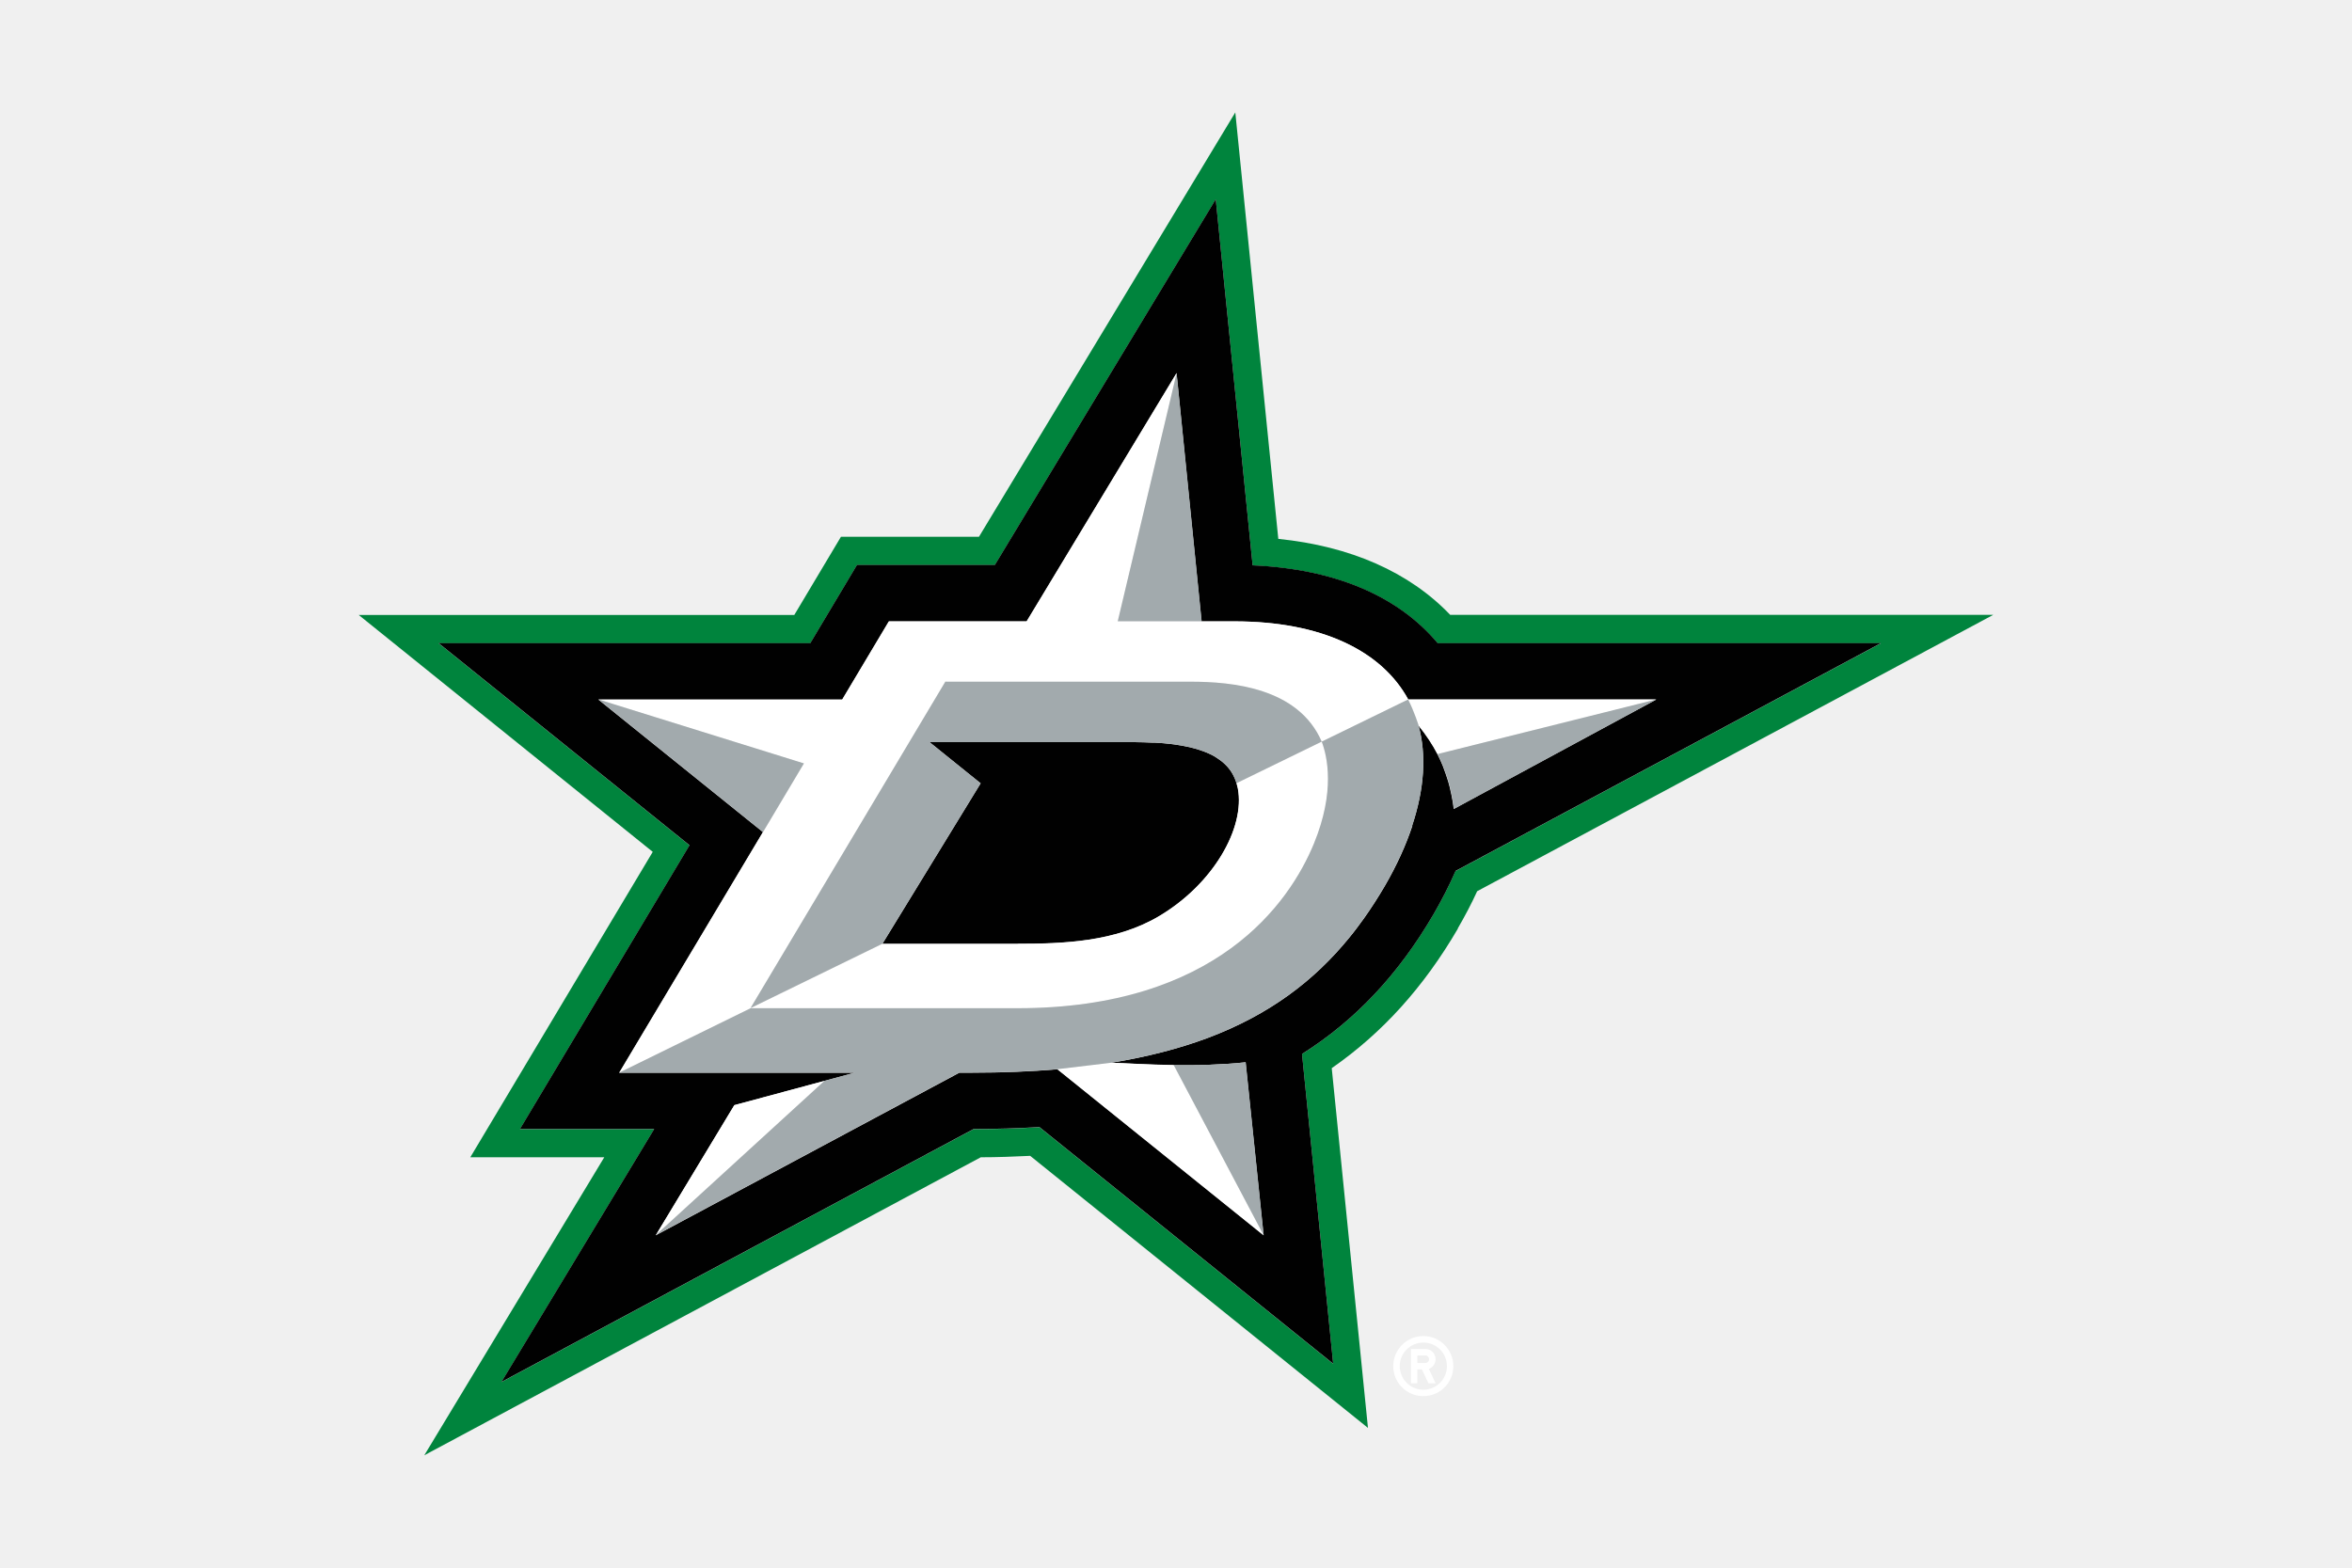
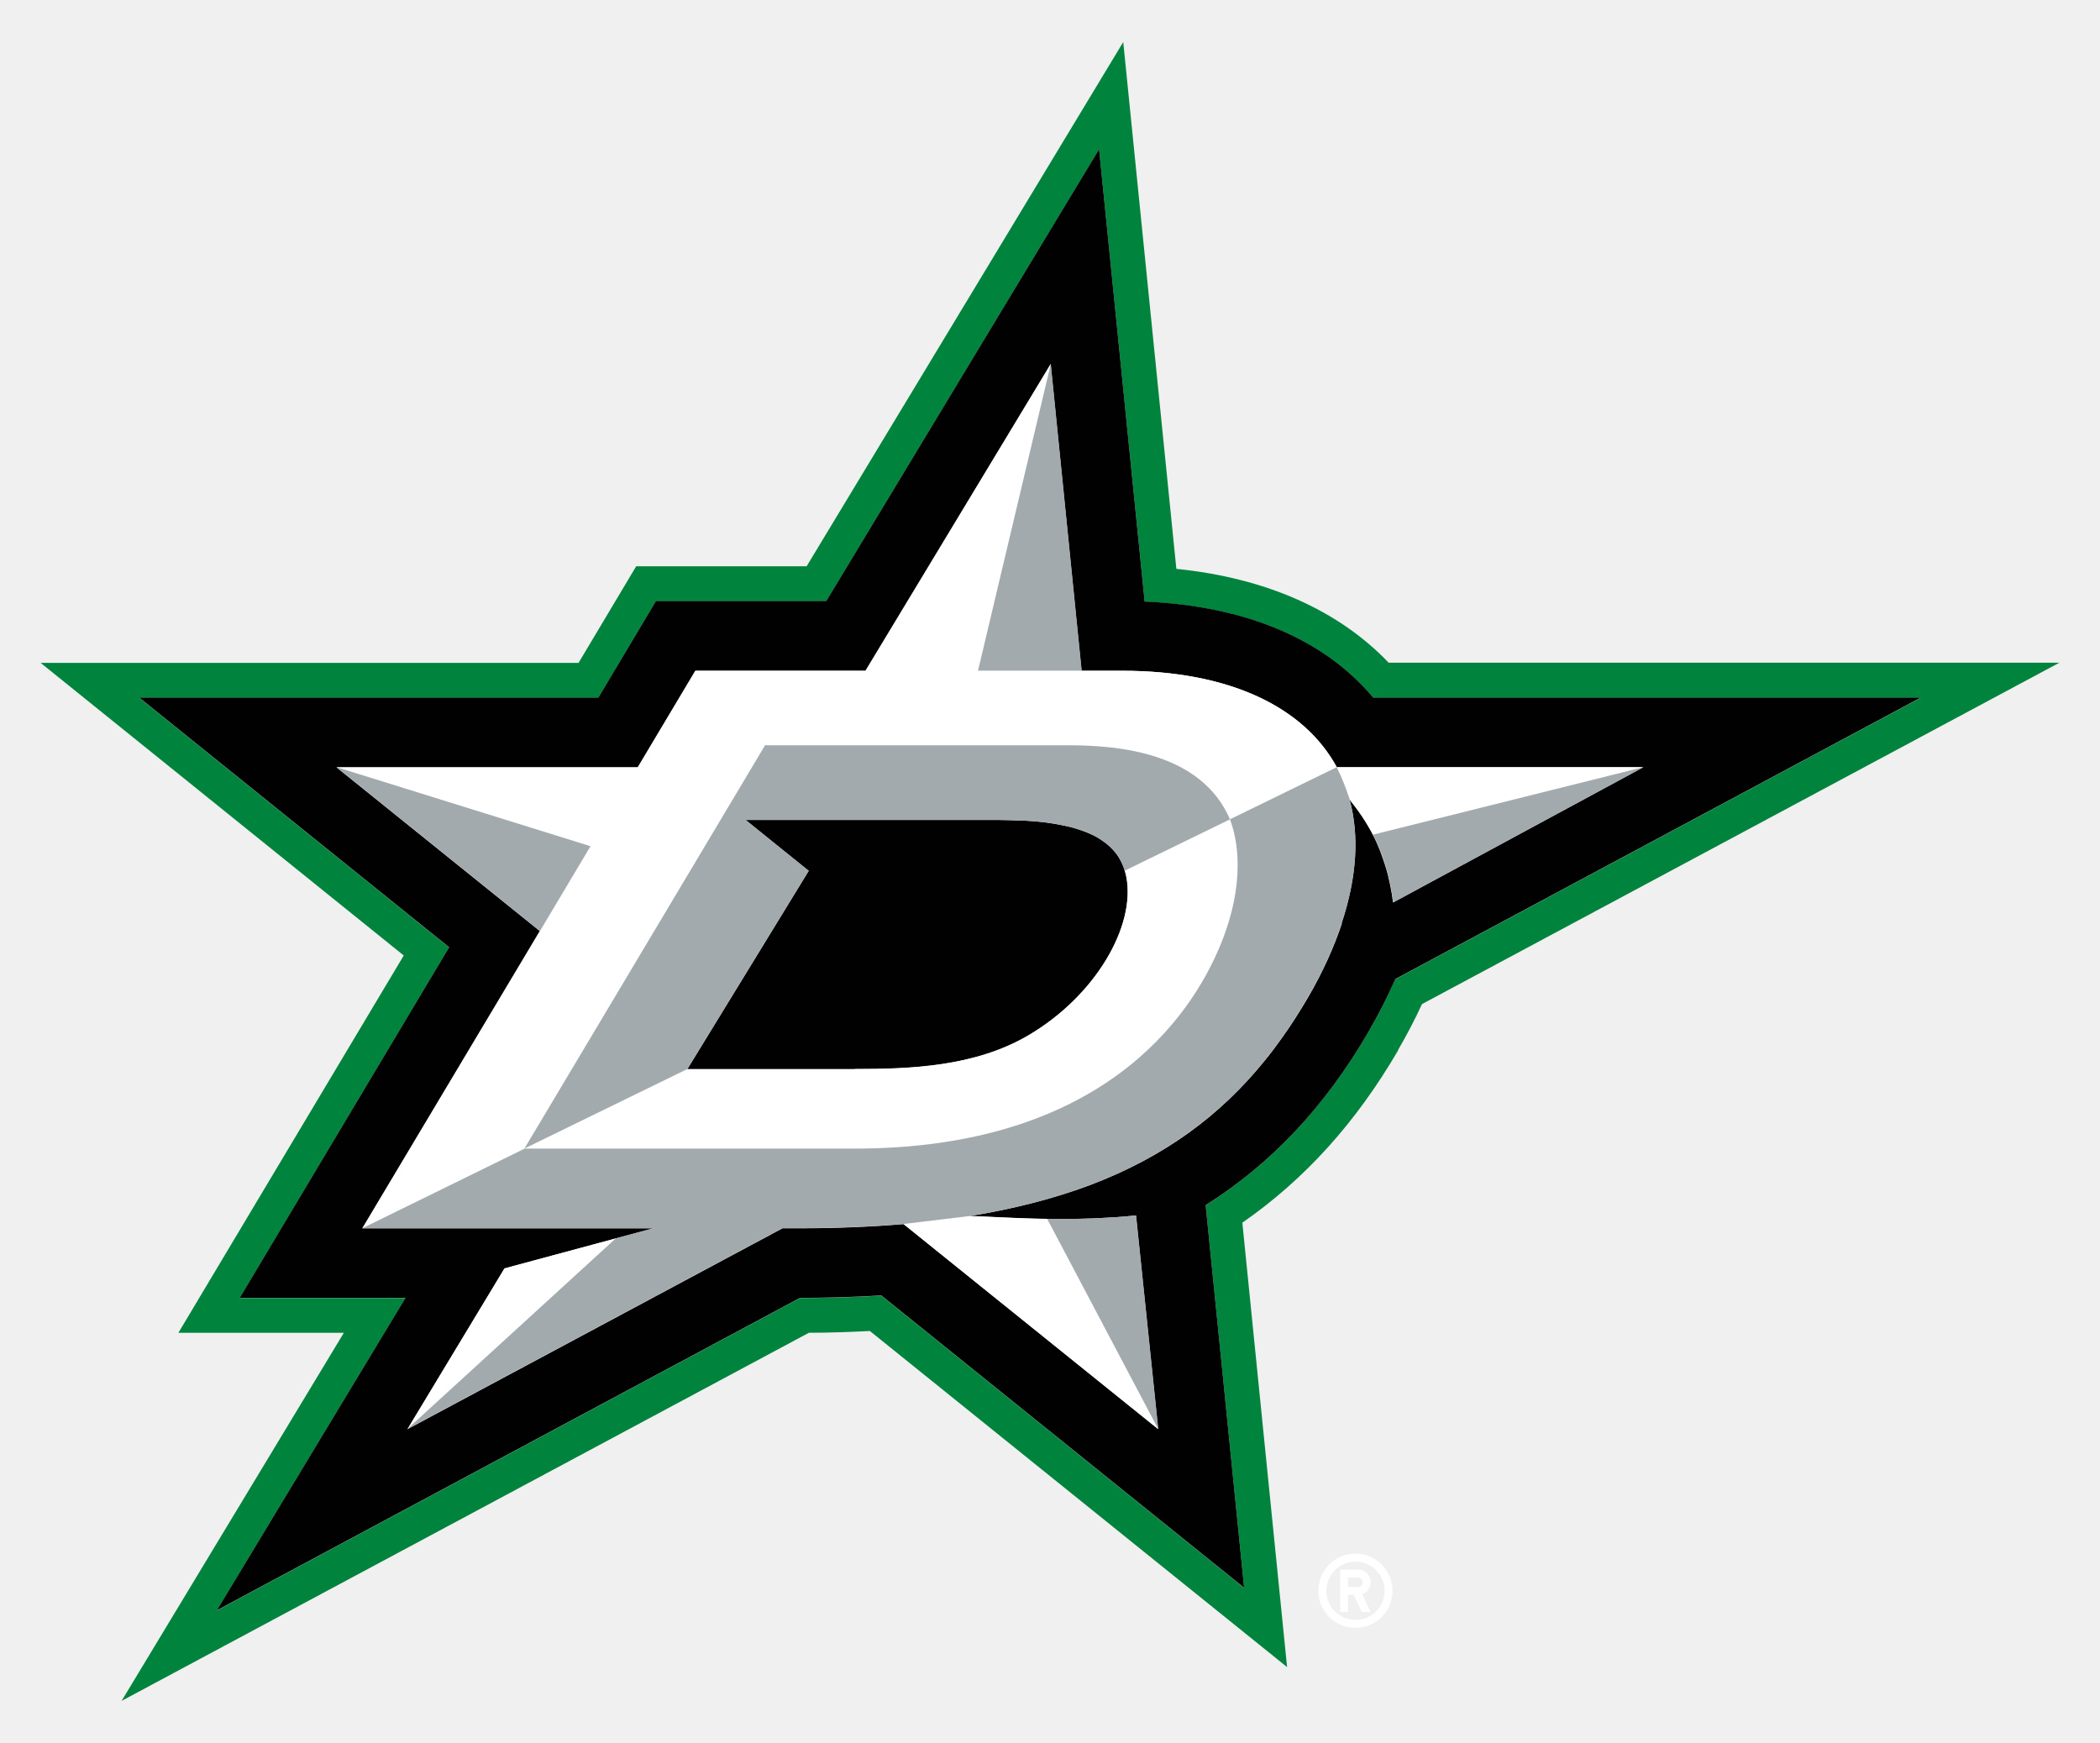
- <svg xmlns="http://www.w3.org/2000/svg" viewBox="0 0 960 640">
+ <svg xmlns="http://www.w3.org/2000/svg" viewBox="133 32 694 576">
  <path fill="#00843d" d="M595.004 379.045c2.925-5.054 5.585-10.107 7.926-15.214l210.645-112.823H591.919c-16.597-17.394-40.64-28.033-70.162-31.011L504.203 45.895 399.572 219.146H343.24l-19.043 31.916H146.425l120.004 96.705-74.471 124.685h54.683l-73.46 121.653 227.135-121.653c6.809 0 13.565-.266 20.161-.585l137.877 111.067-14.788-146.866c20.586-14.309 37.501-32.98 51.491-56.97m-63.619 51.225 12.713 126.44-119.898-96.599c-8.67.532-17.713.798-26.862.798L204.672 564.21l62.342-103.248h-54.789l69.204-115.855-102.397-82.503H330.74l19.043-31.915h56.278l90.163-149.314 15.054 149.473c33.245 1.436 59.257 12.341 75.534 31.756h180.91l-173.676 93.035c-2.553 5.852-5.532 11.809-8.989 17.661-14.363 24.575-31.916 43.299-53.672 57.023" />
  <path fill="#010101" d="M415.424 385.268c18.351 0 39.629-.745 57.289-11.064 22.394-13.086 35.586-36.172 32.501-52.396a24 24 0 0 0-.532-2.074c-.426-1.489-1.064-2.872-1.809-4.149 0 0-.053-.107-.106-.16a16.3 16.3 0 0 0-2.713-3.351l-.213-.213c-1.01-.957-2.234-1.861-3.51-2.659a1.7 1.7 0 0 1-.373-.266c-1.33-.798-2.766-1.436-4.362-2.075-.212-.053-.372-.159-.585-.213a42 42 0 0 0-5.159-1.542 17 17 0 0 0-.745-.16c-1.862-.425-3.83-.744-5.958-1.064a4.7 4.7 0 0 1-.85-.106 88 88 0 0 0-6.81-.585h-.85c-2.394-.107-4.895-.16-7.554-.213h-83.673l10.426 8.405 10.426 8.404-22.076 36.065-18.032 29.469h55.214z" />
  <path fill="#010101" d="m594.046 355.586 173.676-93.035h-180.91c-16.277-19.415-42.289-30.32-75.535-31.756L496.224 81.322l-90.163 149.313h-56.278l-19.043 31.916H179.032l102.397 82.503-69.204 115.855h54.789l-62.343 103.248 192.72-103.248c9.149 0 18.192-.266 26.862-.798l119.898 96.599-12.713-126.44c21.756-13.724 39.31-32.448 53.672-57.023 3.404-5.852 6.436-11.809 8.989-17.661m-17.607-18.458c-2.606 7.82-6.276 16.01-11.223 24.522-2.713 4.628-5.532 9.043-8.564 13.299-1.915 2.659-3.83 5.266-5.905 7.766-14.309 17.607-32.607 31.544-57.927 41.065-11.597 4.309-24.629 7.713-39.417 10.107 5.586.159 14.788.798 25.64.957h7.074c2.234 0 4.522-.053 6.809-.16h.585c2.341-.106 4.681-.212 7.022-.372h.425c2.447-.16 4.894-.372 7.394-.638l7.341 70.64-84.152-67.767c-10.798.904-22.341 1.383-34.842 1.383h-5.159l-123.941 66.385 32.076-53.14 49.15-13.245h-96.173l58.672-98.248-67.183-54.098h99.525l19.043-31.916h56.225l61.226-101.386 10.213 101.386h13.351c35.48 0 60.109 11.969 70.96 31.916h101.28l-82.662 44.682a61 61 0 0 0-.905-5.585l-.319-1.436a46 46 0 0 0-.957-3.883c-.16-.532-.319-1.064-.479-1.543-.425-1.277-.851-2.606-1.33-3.83-.159-.372-.266-.744-.425-1.17-.692-1.65-1.383-3.298-2.234-4.894-2.075-3.99-4.628-7.82-7.713-11.65 3.244 11.81 2.446 25.64-2.66 40.906" />
  <path fill="#fff" d="m385.954 278.243.213.107h99.844c16.915 0 43.99 2.447 53.512 24.469l35.32-17.235c-10.851-19.947-35.48-31.916-70.959-31.916h-47.608l24.043-101.386-61.226 101.386h-56.225l-19.043 31.916H244.3l83.886 26.118-16.703 27.98-58.672 98.248 53.672-26.331 79.577-133.356zM348.879 437.93l-49.151 13.245-32.076 53.14 68.939-63.087z" />
  <path fill="#fff" d="m586.812 307.872 89.259-22.341h-101.28c2.553 5 4.308 10.692 4.308 10.692 3.085 3.776 5.639 7.66 7.713 11.649M505.267 321.863c3.085 16.17-10.16 39.256-32.501 52.395-17.661 10.319-38.938 11.064-57.29 11.064h-55.214L306.43 411.6h108.94c81.226 0 110.961-42.927 120.962-67.184 8.776-21.33 5.479-35.639 3.191-41.65l-34.788 16.969c.213.691.372 1.383.532 2.074M431.594 436.493l84.152 67.768-36.703-69.47c-10.852-.16-20.054-.798-25.639-.957l-21.81 2.606" />
  <path fill="#a2aaad" d="m574.79 285.531-35.32 17.234c2.287 6.011 5.585 20.32-3.191 41.651-10.001 24.256-39.789 67.183-120.962 67.183h-108.94l-53.672 26.331h96.174l-12.341 3.298-68.939 63.034 123.941-66.386h5.159c12.501 0 24.044-.478 34.842-1.383l21.809-2.606c14.788-2.394 27.82-5.798 39.416-10.107 25.32-9.468 43.619-23.458 57.928-41.012 2.021-2.5 3.989-5.106 5.904-7.766 3.032-4.256 5.852-8.671 8.564-13.298 4.947-8.511 8.618-16.703 11.224-24.523 5.054-15.266 5.852-29.096 2.66-40.905 0 0-1.755-5.692-4.309-10.692M508.405 433.674c-2.447.266-4.947.479-7.394.639h-.425c-2.394.159-4.734.266-7.022.372h-.585c-2.34.053-4.574.106-6.809.16h-7.074l36.703 69.47-7.341-70.641zM456.223 253.615h34.256l-10.213-101.333zM244.247 285.531l67.183 54.151 16.703-28.033z" />
  <path fill="#a2aaad" d="M485.958 278.296h-99.844l-.213-.106-79.577 133.356 53.831-26.278 18.033-29.416 22.075-36.065-10.426-8.404-10.426-8.405h83.673c2.66 0 5.16.053 7.554.213h.851c2.394.106 4.681.319 6.809.585.266 0 .585.053.851.106 2.127.266 4.096.639 5.957 1.064.266 0 .479.107.745.16a42 42 0 0 1 5.16 1.542c.213.054.372.107.585.213a25.4 25.4 0 0 1 4.362 2.075c.159.053.266.159.425.266 1.33.798 2.5 1.702 3.511 2.659.107.054.16.16.213.213a16.3 16.3 0 0 1 2.713 3.351c0 .053 0 .107.053.16.745 1.277 1.383 2.66 1.809 4.149l34.788-16.969c-9.522-22.022-36.597-24.469-53.512-24.469M586.812 307.872a81 81 0 0 1 2.234 4.894c.16.372.266.744.426 1.17.479 1.277.957 2.553 1.33 3.83.159.532.319 1.064.478 1.543.373 1.276.692 2.606.958 3.883l.319 1.436c.372 1.808.638 3.67.904 5.585l82.663-44.682-89.259 22.288z" />
  <path fill="#fff" d="M593.196 557.721c0-6.756-5.479-12.288-12.235-12.288s-12.288 5.479-12.288 12.288 5.479 12.234 12.288 12.234 12.235-5.479 12.235-12.234m-21.863 0c0-5.32 4.309-9.628 9.628-9.628s9.628 4.308 9.628 9.628-4.309 9.628-9.628 9.628-9.628-4.309-9.628-9.628" />
  <path fill="#fff" d="m585.961 564.743-2.766-5.905c1.596-.585 2.766-2.127 2.766-3.936 0-2.287-1.862-4.202-4.149-4.202h-5.905v14.043h2.607v-5.692h1.862l2.659 5.692zm-4.149-8.298h-3.298v-3.086h3.298a1.544 1.544 0 0 1 0 3.086" />
</svg>
